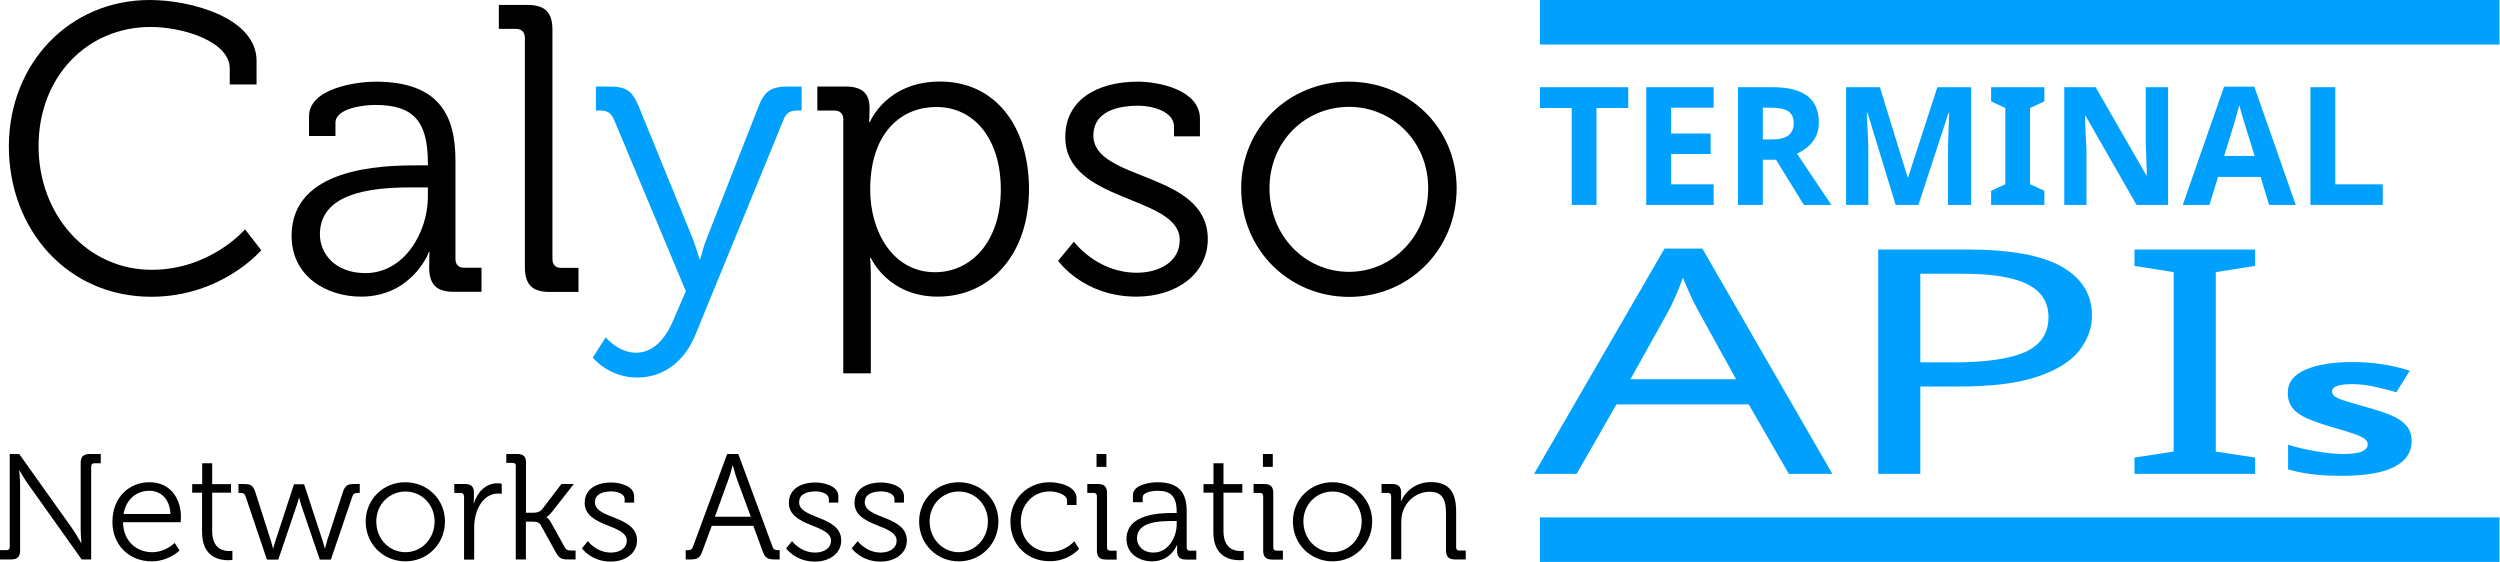
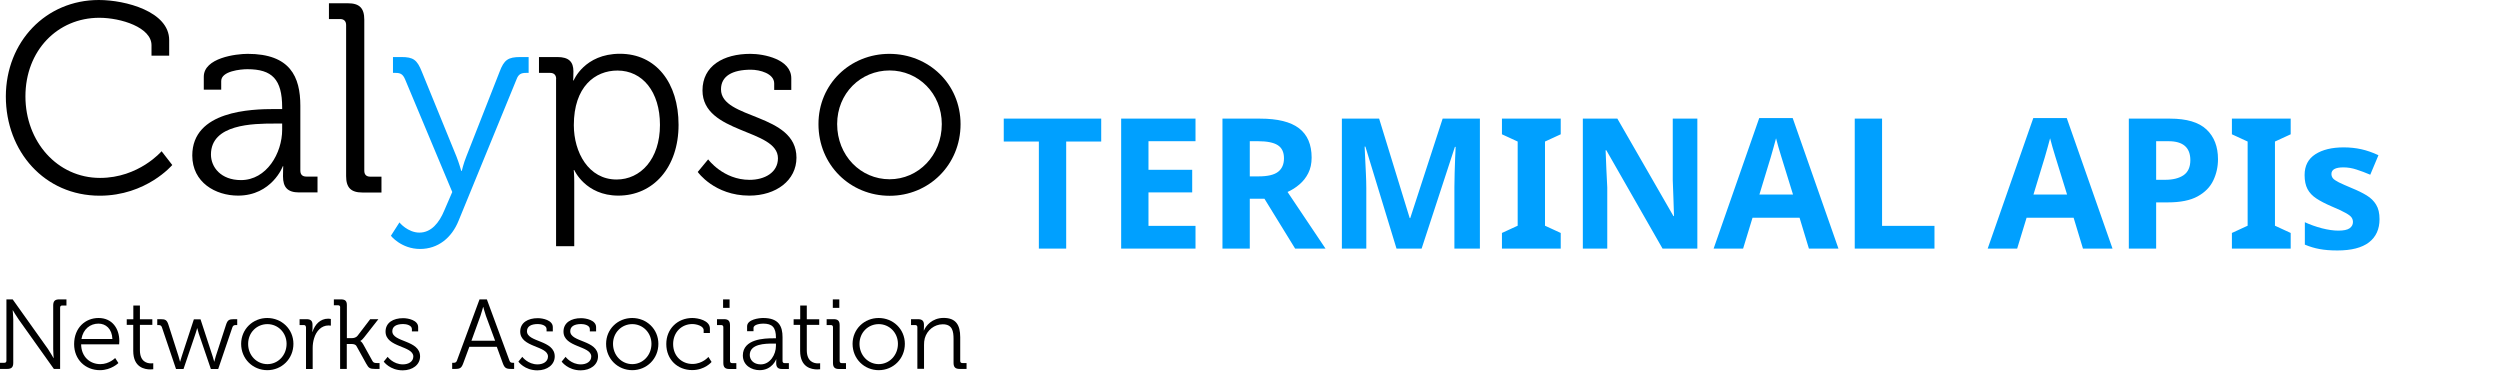
- <svg xmlns="http://www.w3.org/2000/svg" xmlns:xlink="http://www.w3.org/1999/xlink" version="1.1" id="Layer_1" x="0px" y="0px" viewBox="0 0 218 49" xml:space="preserve" width="218" height="49">
+ <svg xmlns="http://www.w3.org/2000/svg" xmlns:xlink="http://www.w3.org/1999/xlink" version="1.1" id="Layer_1" x="0px" y="0px" viewBox="0 0 330.588 48.972" xml:space="preserve" width="330.588" height="48.972">
  <defs id="defs67">
    <linearGradient id="linearGradient1483">
      <stop style="stop-color:#00a0ff;stop-opacity:1;" offset="0" id="stop1479" />
      <stop style="stop-color:#00a0ff;stop-opacity:0;" offset="1" id="stop1481" />
    </linearGradient>
    <linearGradient xlink:href="#linearGradient1483" id="linearGradient1485" x1="176.831" y1="-9.61" x2="285.089" y2="-9.61" gradientUnits="userSpaceOnUse" />
    <linearGradient xlink:href="#linearGradient1483" id="linearGradient1487" x1="177.421" y1="10.465" x2="285.651" y2="10.465" gradientUnits="userSpaceOnUse" />
  </defs>
  <style type="text/css" id="style2"> .st0{fill:#00A0FF;} </style>
  <g id="g18329" transform="matrix(1.102595,0,0,1.109219,-0.7387387,-0.299489)">
    <g id="g10">
      <path d="m 12.52,0.27 c 3.21,0 8.44,1.38 8.44,4.78 V 6.91 H 18.84 V 5.66 c 0,-2.12 -3.66,-3.27 -6.26,-3.27 -5.01,0 -8.86,3.91 -8.86,9.37 0,5.39 3.82,9.72 8.95,9.72 4.65,0 7.38,-3.18 7.38,-3.18 l 1.28,1.64 c 0,0 -3.11,3.66 -8.7,3.66 C 6.02,23.6 1.37,18.34 1.37,11.76 1.39,5.24 6.17,0.27 12.52,0.27 Z" id="path4" />
      <path d="m 33.61,13.27 h 0.9 v -0.19 c 0,-3.37 -1.22,-4.56 -4.17,-4.56 -0.8,0 -3.14,0.22 -3.14,1.41 v 1.03 H 25.11 V 9.42 c 0,-2.25 3.85,-2.73 5.26,-2.73 5.1,0 6.32,2.73 6.32,6.19 v 7.73 c 0,0.48 0.26,0.71 0.71,0.71 h 1.35 v 1.89 h -2.21 c -1.38,0 -1.93,-0.61 -1.93,-1.93 0,-0.71 0.03,-1.19 0.03,-1.19 h -0.06 c 0.03,0 -1.32,3.5 -5.36,3.5 -2.7,0 -5.49,-1.57 -5.49,-4.78 0,-5.35 7.09,-5.54 9.88,-5.54 z m -4.04,8.47 c 3.08,0 4.94,-3.21 4.94,-6 V 15 h -0.93 c -2.54,0 -7.61,0.06 -7.61,3.69 0,1.51 1.19,3.05 3.6,3.05 z" id="path6" />
      <path d="M 42.18,3.25 C 42.18,2.8 41.92,2.54 41.47,2.54 H 40.12 V 0.66 h 2.28 c 1.38,0 1.96,0.58 1.96,1.96 v 18 c 0,0.48 0.26,0.71 0.71,0.71 h 1.35 v 1.89 h -2.28 c -1.38,0 -1.96,-0.58 -1.96,-1.96 z" id="path8" />
    </g>
    <g id="g14">
      <path class="st0" d="m 50.97,28 c 1.41,0 2.37,-1.16 2.98,-2.63 L 54.91,23.16 49.24,9.7 C 48.98,9.12 48.7,8.96 48.12,8.96 H 47.8 V 7.07 h 1 c 1.44,0 1.89,0.32 2.47,1.77 l 4.14,10.08 c 0.32,0.8 0.58,1.73 0.58,1.73 h 0.06 c 0,0 0.22,-0.93 0.55,-1.73 L 60.58,8.84 c 0.54,-1.44 1.03,-1.77 2.5,-1.77 h 0.99 v 1.89 h -0.32 c -0.58,0 -0.9,0.16 -1.12,0.74 l -6.96,16.88 c -0.83,2.05 -2.47,3.37 -4.62,3.37 -2.25,0 -3.5,-1.57 -3.5,-1.57 l 1.03,-1.6 C 48.57,26.81 49.59,28 50.97,28 Z" id="path12" style="fill:#00a0ff;fill-opacity:1" />
    </g>
    <g id="g22">
      <path d="m 67.37,9.67 c 0,-0.45 -0.26,-0.71 -0.71,-0.71 H 65.31 V 7.07 h 2.21 c 1.38,0 1.92,0.58 1.92,1.7 0,0.64 -0.03,1.09 -0.03,1.09 h 0.06 c 0,0 1.28,-3.18 5.55,-3.18 4.33,0 7.03,3.47 7.03,8.47 0,5.1 -3.05,8.44 -7.22,8.44 -3.95,0 -5.29,-3.05 -5.29,-3.05 h -0.06 c 0,0 0.06,0.58 0.06,1.41 v 7.67 H 67.36 V 9.67 Z m 7.25,12 c 2.86,0 5.2,-2.41 5.2,-6.51 0,-3.95 -2.09,-6.48 -5.1,-6.48 -2.7,0 -5.23,1.93 -5.23,6.51 0,3.24 1.76,6.48 5.13,6.48 z" id="path16" />
      <path d="m 85.6,19.27 c 0,0 1.8,2.44 4.97,2.44 1.8,0 3.4,-0.87 3.4,-2.57 0,-3.53 -9.05,-2.89 -9.05,-8.09 0,-2.92 2.5,-4.36 5.74,-4.36 1.64,0 4.91,0.64 4.91,2.92 v 1.38 h -2.05 v -0.77 c 0,-1.19 -1.73,-1.64 -2.79,-1.64 -2.25,0 -3.59,0.77 -3.59,2.34 0,3.63 9.05,2.79 9.05,8.15 0,2.7 -2.44,4.52 -5.65,4.52 -4.2,0 -6.19,-2.82 -6.19,-2.82 z" id="path18" />
      <path d="m 107.33,6.69 c 4.72,0 8.54,3.59 8.54,8.38 0,4.88 -3.82,8.54 -8.5,8.54 -4.72,0 -8.54,-3.66 -8.54,-8.54 -0.01,-4.79 3.81,-8.38 8.5,-8.38 z m 0.03,14.95 c 3.43,0 6.26,-2.82 6.26,-6.58 0,-3.66 -2.82,-6.39 -6.26,-6.39 -3.47,0 -6.29,2.73 -6.29,6.39 0,3.76 2.82,6.58 6.29,6.58 z" id="path20" />
    </g>
    <g id="g62">
      <path d="m 0.67,43.52 h 0.51 c 0.17,0 0.26,-0.08 0.26,-0.26 v -7.3 h 0.75 l 4.23,5.91 c 0.28,0.41 0.67,1.09 0.67,1.09 h 0.02 c 0,0 -0.06,-0.65 -0.06,-1.09 v -5.19 c 0,-0.51 0.21,-0.72 0.72,-0.72 h 0.87 v 0.73 h -0.5 c -0.17,0 -0.26,0.08 -0.26,0.26 v 7.3 H 7.13 L 2.9,38.34 C 2.61,37.94 2.22,37.27 2.22,37.27 H 2.19 c 0,0 0.07,0.64 0.07,1.07 v 5.19 c 0,0.51 -0.21,0.72 -0.72,0.72 H 0.67 Z" id="path24" />
      <path d="m 12.49,38.18 c 1.64,0 2.49,1.26 2.49,2.74 0,0.14 -0.02,0.4 -0.02,0.4 H 10.4 c 0.02,1.5 1.07,2.36 2.3,2.36 1.08,0 1.78,-0.73 1.78,-0.73 l 0.39,0.6 c 0,0 -0.86,0.85 -2.21,0.85 -1.76,0 -3.1,-1.27 -3.1,-3.1 0,-1.95 1.34,-3.12 2.93,-3.12 z m 1.66,2.5 c -0.05,-1.23 -0.8,-1.83 -1.67,-1.83 -0.98,0 -1.84,0.64 -2.04,1.83 z" id="path26" />
      <path d="m 16.65,39 h -0.78 v -0.67 h 0.79 v -1.64 h 0.79 v 1.64 h 1.49 V 39 h -1.49 v 3.02 c 0,1.39 0.88,1.57 1.33,1.57 0.17,0 0.27,-0.02 0.27,-0.02 v 0.72 c 0,0 -0.14,0.02 -0.34,0.02 -0.68,0 -2.06,-0.22 -2.06,-2.21 z" id="path28" />
      <path d="m 20.09,39.29 c -0.07,-0.21 -0.2,-0.27 -0.41,-0.27 h -0.15 v -0.7 h 0.41 c 0.57,0 0.75,0.11 0.93,0.66 l 1.21,3.76 c 0.09,0.28 0.18,0.64 0.18,0.64 h 0.02 c 0,0 0.09,-0.35 0.19,-0.64 l 1.45,-4.4 h 0.8 l 1.45,4.4 c 0.09,0.28 0.19,0.64 0.19,0.64 h 0.02 c 0,0 0.07,-0.34 0.17,-0.64 l 1.23,-3.76 c 0.18,-0.55 0.37,-0.66 0.93,-0.66 h 0.41 v 0.7 h -0.17 c -0.2,0 -0.34,0.06 -0.41,0.27 l -1.7,4.97 H 25.96 L 24.51,40.04 C 24.42,39.75 24.33,39.4 24.33,39.4 h -0.02 c 0,0 -0.08,0.34 -0.19,0.64 l -1.44,4.22 h -0.9 z" id="path30" />
      <path d="m 32.72,38.18 c 1.73,0 3.14,1.32 3.14,3.08 0,1.79 -1.4,3.14 -3.13,3.14 -1.73,0 -3.14,-1.34 -3.14,-3.14 0.01,-1.76 1.41,-3.08 3.13,-3.08 z m 0.02,5.5 c 1.26,0 2.3,-1.04 2.3,-2.42 0,-1.34 -1.04,-2.35 -2.3,-2.35 -1.27,0 -2.31,1 -2.31,2.35 -0.01,1.38 1.03,2.42 2.31,2.42 z" id="path32" />
      <path d="m 37.36,39.28 c 0,-0.17 -0.09,-0.26 -0.26,-0.26 h -0.5 v -0.7 h 0.83 c 0.5,0 0.72,0.2 0.72,0.67 v 0.4 c 0,0.25 -0.02,0.45 -0.02,0.45 h 0.02 c 0.28,-0.9 0.94,-1.58 1.88,-1.58 0.17,0 0.32,0.04 0.32,0.04 v 0.79 c 0,0 -0.14,-0.02 -0.29,-0.02 -0.84,0 -1.46,0.66 -1.72,1.53 -0.12,0.38 -0.17,0.78 -0.17,1.16 v 2.5 h -0.8 v -4.98 z" id="path34" />
      <path d="m 41.47,36.92 c 0,-0.17 -0.09,-0.26 -0.26,-0.26 h -0.5 v -0.7 h 0.84 c 0.51,0 0.72,0.18 0.72,0.68 v 3.94 h 0.61 c 0.22,0 0.51,-0.07 0.67,-0.28 l 1.52,-1.98 h 0.98 l -1.71,2.17 c -0.29,0.37 -0.45,0.42 -0.45,0.42 v 0.02 c 0,0 0.18,0.08 0.37,0.44 l 1.07,1.92 c 0.11,0.2 0.22,0.26 0.54,0.26 h 0.32 v 0.7 h -0.55 c -0.59,0 -0.75,-0.09 -1.03,-0.59 L 43.43,41.54 C 43.3,41.3 43.02,41.28 42.8,41.28 h -0.54 v 2.97 h -0.8 v -7.33 z" id="path36" />
      <path d="m 47.16,42.81 c 0,0 0.66,0.9 1.83,0.9 0.66,0 1.25,-0.32 1.25,-0.94 0,-1.3 -3.33,-1.06 -3.33,-2.97 0,-1.07 0.92,-1.6 2.11,-1.6 0.6,0 1.8,0.24 1.8,1.07 v 0.51 H 50.07 V 39.5 c 0,-0.44 -0.64,-0.6 -1.03,-0.6 -0.83,0 -1.32,0.28 -1.32,0.86 0,1.33 3.33,1.03 3.33,3 0,0.99 -0.9,1.66 -2.08,1.66 -1.54,0 -2.28,-1.04 -2.28,-1.04 z" id="path38" />
      <path d="m 54.9,43.52 h 0.15 c 0.21,0 0.34,-0.04 0.42,-0.26 l 2.71,-7.3 h 0.88 l 2.71,7.3 c 0.08,0.22 0.2,0.26 0.42,0.26 h 0.14 v 0.73 h -0.38 c -0.59,0 -0.77,-0.12 -0.98,-0.68 l -0.72,-1.96 h -3.29 l -0.73,1.96 c -0.21,0.57 -0.38,0.68 -0.97,0.68 H 54.9 Z m 5.15,-2.63 -1.1,-2.96 c -0.14,-0.39 -0.32,-1.07 -0.32,-1.07 h -0.02 c 0,0 -0.18,0.68 -0.32,1.07 l -1.08,2.96 z" id="path40" />
      <path d="m 63.31,42.81 c 0,0 0.66,0.9 1.83,0.9 0.66,0 1.25,-0.32 1.25,-0.94 0,-1.3 -3.33,-1.06 -3.33,-2.97 0,-1.07 0.92,-1.6 2.11,-1.6 0.6,0 1.8,0.24 1.8,1.07 v 0.51 H 66.22 V 39.5 c 0,-0.44 -0.64,-0.6 -1.03,-0.6 -0.83,0 -1.32,0.28 -1.32,0.86 0,1.33 3.33,1.03 3.33,3 0,0.99 -0.9,1.66 -2.08,1.66 -1.55,0 -2.28,-1.04 -2.28,-1.04 z" id="path42" />
      <path d="m 68.5,42.81 c 0,0 0.66,0.9 1.83,0.9 0.66,0 1.25,-0.32 1.25,-0.94 0,-1.3 -3.33,-1.06 -3.33,-2.97 0,-1.07 0.92,-1.6 2.11,-1.6 0.6,0 1.8,0.24 1.8,1.07 v 0.51 H 71.41 V 39.5 c 0,-0.44 -0.64,-0.6 -1.03,-0.6 -0.83,0 -1.32,0.28 -1.32,0.86 0,1.33 3.33,1.03 3.33,3 0,0.99 -0.9,1.66 -2.08,1.66 -1.54,0 -2.28,-1.04 -2.28,-1.04 z" id="path44" />
      <path d="m 76.49,38.18 c 1.73,0 3.14,1.32 3.14,3.08 0,1.79 -1.4,3.14 -3.13,3.14 -1.73,0 -3.14,-1.34 -3.14,-3.14 0,-1.76 1.41,-3.08 3.13,-3.08 z m 0.01,5.5 c 1.26,0 2.3,-1.04 2.3,-2.42 0,-1.34 -1.04,-2.35 -2.3,-2.35 -1.27,0 -2.31,1 -2.31,2.35 0,1.38 1.04,2.42 2.31,2.42 z" id="path46" />
      <path d="m 83.7,38.18 c 0.67,0 2.11,0.28 2.11,1.26 v 0.53 h -0.75 v -0.34 c 0,-0.5 -0.86,-0.73 -1.36,-0.73 -1.27,0 -2.3,0.96 -2.3,2.39 0,1.46 1.07,2.37 2.32,2.37 1.21,0 1.91,-0.84 1.91,-0.84 l 0.38,0.6 c 0,0 -0.8,0.97 -2.32,0.97 -1.77,0 -3.11,-1.26 -3.11,-3.1 -0.01,-1.81 1.35,-3.11 3.12,-3.11 z" id="path48" />
      <path d="m 87.42,39.28 c 0,-0.17 -0.09,-0.26 -0.26,-0.26 h -0.5 v -0.7 h 0.84 c 0.51,0 0.72,0.21 0.72,0.72 v 4.26 c 0,0.18 0.09,0.26 0.26,0.26 h 0.5 v 0.7 h -0.84 c -0.51,0 -0.72,-0.21 -0.72,-0.72 z m -0.03,-3.32 h 0.78 v 1.01 h -0.78 z" id="path50" />
      <path d="m 93.4,40.6 h 0.33 v -0.07 c 0,-1.24 -0.45,-1.68 -1.53,-1.68 -0.29,0 -1.16,0.08 -1.16,0.52 v 0.38 h -0.77 v -0.57 c 0,-0.83 1.42,-1 1.93,-1 1.88,0 2.32,1 2.32,2.28 v 2.84 c 0,0.18 0.09,0.26 0.26,0.26 h 0.5 v 0.7 h -0.81 c -0.51,0 -0.71,-0.22 -0.71,-0.71 0,-0.26 0.01,-0.44 0.01,-0.44 h -0.02 c 0.01,0 -0.48,1.29 -1.97,1.29 -0.99,0 -2.02,-0.58 -2.02,-1.76 0.01,-1.97 2.61,-2.04 3.64,-2.04 z m -1.49,3.11 c 1.13,0 1.82,-1.18 1.82,-2.21 v -0.27 h -0.34 c -0.93,0 -2.8,0.02 -2.8,1.36 0,0.56 0.44,1.12 1.32,1.12 z" id="path52" />
      <path d="m 96.63,39 h -0.78 v -0.67 h 0.79 v -1.64 h 0.79 v 1.64 h 1.49 V 39 h -1.49 v 3.02 c 0,1.39 0.88,1.57 1.33,1.57 0.17,0 0.27,-0.02 0.27,-0.02 v 0.72 c 0,0 -0.14,0.02 -0.34,0.02 -0.68,0 -2.06,-0.22 -2.06,-2.21 z" id="path54" />
      <path d="m 100.57,39.28 c 0,-0.17 -0.09,-0.26 -0.26,-0.26 h -0.5 v -0.7 h 0.84 c 0.51,0 0.72,0.21 0.72,0.72 v 4.26 c 0,0.18 0.09,0.26 0.26,0.26 h 0.5 v 0.7 h -0.84 c -0.51,0 -0.72,-0.21 -0.72,-0.72 z m -0.02,-3.32 h 0.78 v 1.01 h -0.78 z" id="path56" />
      <path d="m 106.05,38.18 c 1.73,0 3.14,1.32 3.14,3.08 0,1.79 -1.4,3.14 -3.13,3.14 -1.73,0 -3.14,-1.34 -3.14,-3.14 0,-1.76 1.41,-3.08 3.13,-3.08 z m 0.01,5.5 c 1.26,0 2.3,-1.04 2.3,-2.42 0,-1.34 -1.04,-2.35 -2.3,-2.35 -1.27,0 -2.31,1 -2.31,2.35 0,1.38 1.04,2.42 2.31,2.42 z" id="path58" />
      <path d="m 110.69,39.28 c 0,-0.17 -0.09,-0.26 -0.26,-0.26 h -0.5 v -0.7 h 0.83 c 0.5,0 0.72,0.21 0.72,0.66 v 0.27 c 0,0.24 -0.02,0.42 -0.02,0.42 h 0.02 c 0.21,-0.54 0.97,-1.5 2.36,-1.5 1.47,0 1.99,0.84 1.99,2.3 v 2.82 c 0,0.18 0.09,0.26 0.26,0.26 h 0.5 v 0.7 h -0.84 c -0.51,0 -0.72,-0.21 -0.72,-0.72 v -2.84 c 0,-0.93 -0.14,-1.76 -1.29,-1.76 -1.01,0 -1.89,0.7 -2.16,1.67 -0.07,0.25 -0.09,0.52 -0.09,0.8 v 2.84 h -0.8 z" id="path60" />
    </g>
  </g>
-   <g id="g8190" transform="matrix(0.7029932,0,0,0.7029932,9.355902,22.92235)">
+   <g id="g8190" transform="matrix(0.7029932,0,0,0.7029932,9.355902,25.98206)">
    <text xml:space="preserve" style="font-style:normal;font-variant:normal;font-weight:bold;font-stretch:normal;font-size:14.749px;line-height:10.975px;font-family:'Courier New';-inkscape-font-specification:'Courier New, Bold';font-variant-ligatures:normal;font-variant-caps:normal;font-variant-numeric:normal;font-variant-east-asian:normal;letter-spacing:0px;word-spacing:0px;fill:#000000;fill-opacity:1;stroke:none;stroke-width:1.106px;stroke-linecap:butt;stroke-linejoin:miter;stroke-opacity:1" x="-15.793" y="48.274" id="text1524">
      <tspan x="-15.793" y="48.274" style="font-style:normal;font-variant:normal;font-weight:bold;font-stretch:normal;font-size:14.749px;font-family:'Courier New';-inkscape-font-specification:'Courier New, Bold';font-variant-ligatures:normal;font-variant-caps:normal;font-variant-numeric:normal;font-variant-east-asian:normal;stroke-width:1.106px" id="tspan12437" />
    </text>
    <text xml:space="preserve" style="font-style:normal;font-variant:normal;font-weight:bold;font-stretch:normal;font-size:16px;line-height:10px;font-family:'Open Sans';-inkscape-font-specification:'Open Sans, Bold';font-variant-ligatures:normal;font-variant-caps:normal;font-variant-numeric:normal;font-variant-east-asian:normal;letter-spacing:0px;word-spacing:0px;fill:#000000;fill-opacity:1;stroke:none;stroke-width:1px;stroke-linecap:butt;stroke-linejoin:miter;stroke-opacity:1" x="124.893" y="39.222" id="text1524-1">
      <tspan x="124.893" y="39.222" id="tspan1528-7" style="font-style:normal;font-variant:normal;font-weight:bold;font-stretch:normal;font-size:16px;font-family:'Open Sans';-inkscape-font-specification:'Open Sans, Bold';font-variant-ligatures:normal;font-variant-caps:normal;font-variant-numeric:normal;font-variant-east-asian:normal" />
    </text>
-     <path id="rect92030" style="vector-effect:none;fill:#00a0ff;fill-rule:evenodd;stroke-width:0.22;stop-color:#000000" d="m 177.714,-32.607 h 119.02 v 5.522 H 177.714 Z" />
-     <path id="rect92030-8" style="vector-effect:none;fill:#00a0ff;fill-rule:evenodd;stroke-width:0.22;stop-color:#000000" d="m 177.714,31.573 h 119.02 v 5.522 H 177.714 Z" />
+     <g id="g993" style="fill:#039efd;fill-opacity:1" />
    <g id="text6123" style="font-size:56.9px;line-height:1.25;stroke-width:1.422" />
-     <text xml:space="preserve" style="font-style:normal;font-variant:normal;font-weight:bold;font-stretch:normal;font-size:20.384px;line-height:1.25;font-family:sans-serif;-inkscape-font-specification:'sans-serif, Bold';font-variant-ligatures:normal;font-variant-caps:normal;font-variant-numeric:normal;font-variant-east-asian:normal;fill:#00a0ff;fill-opacity:1;stroke:none;stroke-width:0.51" x="177.883" y="-7.159" id="text19958" transform="scale(0.9967628,1.003248)">
-       <tspan id="tspan19956" style="font-style:normal;font-variant:normal;font-weight:bold;font-stretch:normal;font-size:20.384px;font-family:sans-serif;-inkscape-font-specification:'sans-serif, Bold';font-variant-ligatures:normal;font-variant-caps:normal;font-variant-numeric:normal;font-variant-east-asian:normal;fill:#00a0ff;fill-opacity:1;stroke-width:0.51" x="177.883" y="-7.159">TERMINAL</tspan>
-     </text>
-     <text xml:space="preserve" style="font-style:normal;font-variant:normal;font-weight:normal;font-stretch:normal;font-size:47.544px;line-height:0;font-family:sans-serif;-inkscape-font-specification:'sans-serif, Normal';font-variant-ligatures:normal;font-variant-caps:normal;font-variant-numeric:normal;font-variant-east-asian:normal;fill:#00a0ff;fill-opacity:1;stroke:none;stroke-width:1.189" x="145.071" y="31.93" id="text19958-7" transform="scale(1.219941,0.8197117)">
-       <tspan id="tspan19956-1" style="font-style:normal;font-variant:normal;font-weight:normal;font-stretch:normal;font-size:47.544px;line-height:0.85;font-family:sans-serif;-inkscape-font-specification:'sans-serif, Normal';font-variant-ligatures:normal;font-variant-caps:normal;font-variant-numeric:normal;font-variant-east-asian:normal;fill:#00a0ff;fill-opacity:1;stroke-width:1.189" x="145.071" y="31.93">API<tspan style="font-style:normal;font-variant:normal;font-weight:bold;font-stretch:normal;font-size:30.438px;font-family:sans-serif;-inkscape-font-specification:'sans-serif, Bold';font-variant-ligatures:normal;font-variant-caps:normal;font-variant-numeric:normal;font-variant-east-asian:normal;stroke-width:1.189" id="tspan52044">s</tspan>
-       </tspan>
+     <text xml:space="preserve" style="font-style:normal;font-variant:normal;font-weight:bold;font-stretch:normal;font-size:34.14px;line-height:1.25;font-family:sans-serif;-inkscape-font-specification:'sans-serif, Bold';font-variant-ligatures:normal;font-variant-caps:normal;font-variant-numeric:normal;font-variant-east-asian:normal;fill:#00a0ff;fill-opacity:1;stroke:none;stroke-width:0.51" x="328.378" y="9.776" id="text19958-7" transform="scale(0.9967628,1.003248)">
+       <tspan style="font-style:normal;font-variant:normal;font-weight:bold;font-stretch:normal;font-size:34.14px;font-family:Montserrat;-inkscape-font-specification:'Montserrat,  weight=275';font-variant-ligatures:normal;font-variant-caps:normal;font-variant-numeric:normal;font-variant-east-asian:normal;text-align:center;text-anchor:middle;fill:#00a0ff;fill-opacity:1;stroke-width:0.51" x="328.378" y="9.776" id="tspan439-8">TERMINAL APIs</tspan>
    </text>
  </g>
</svg>
